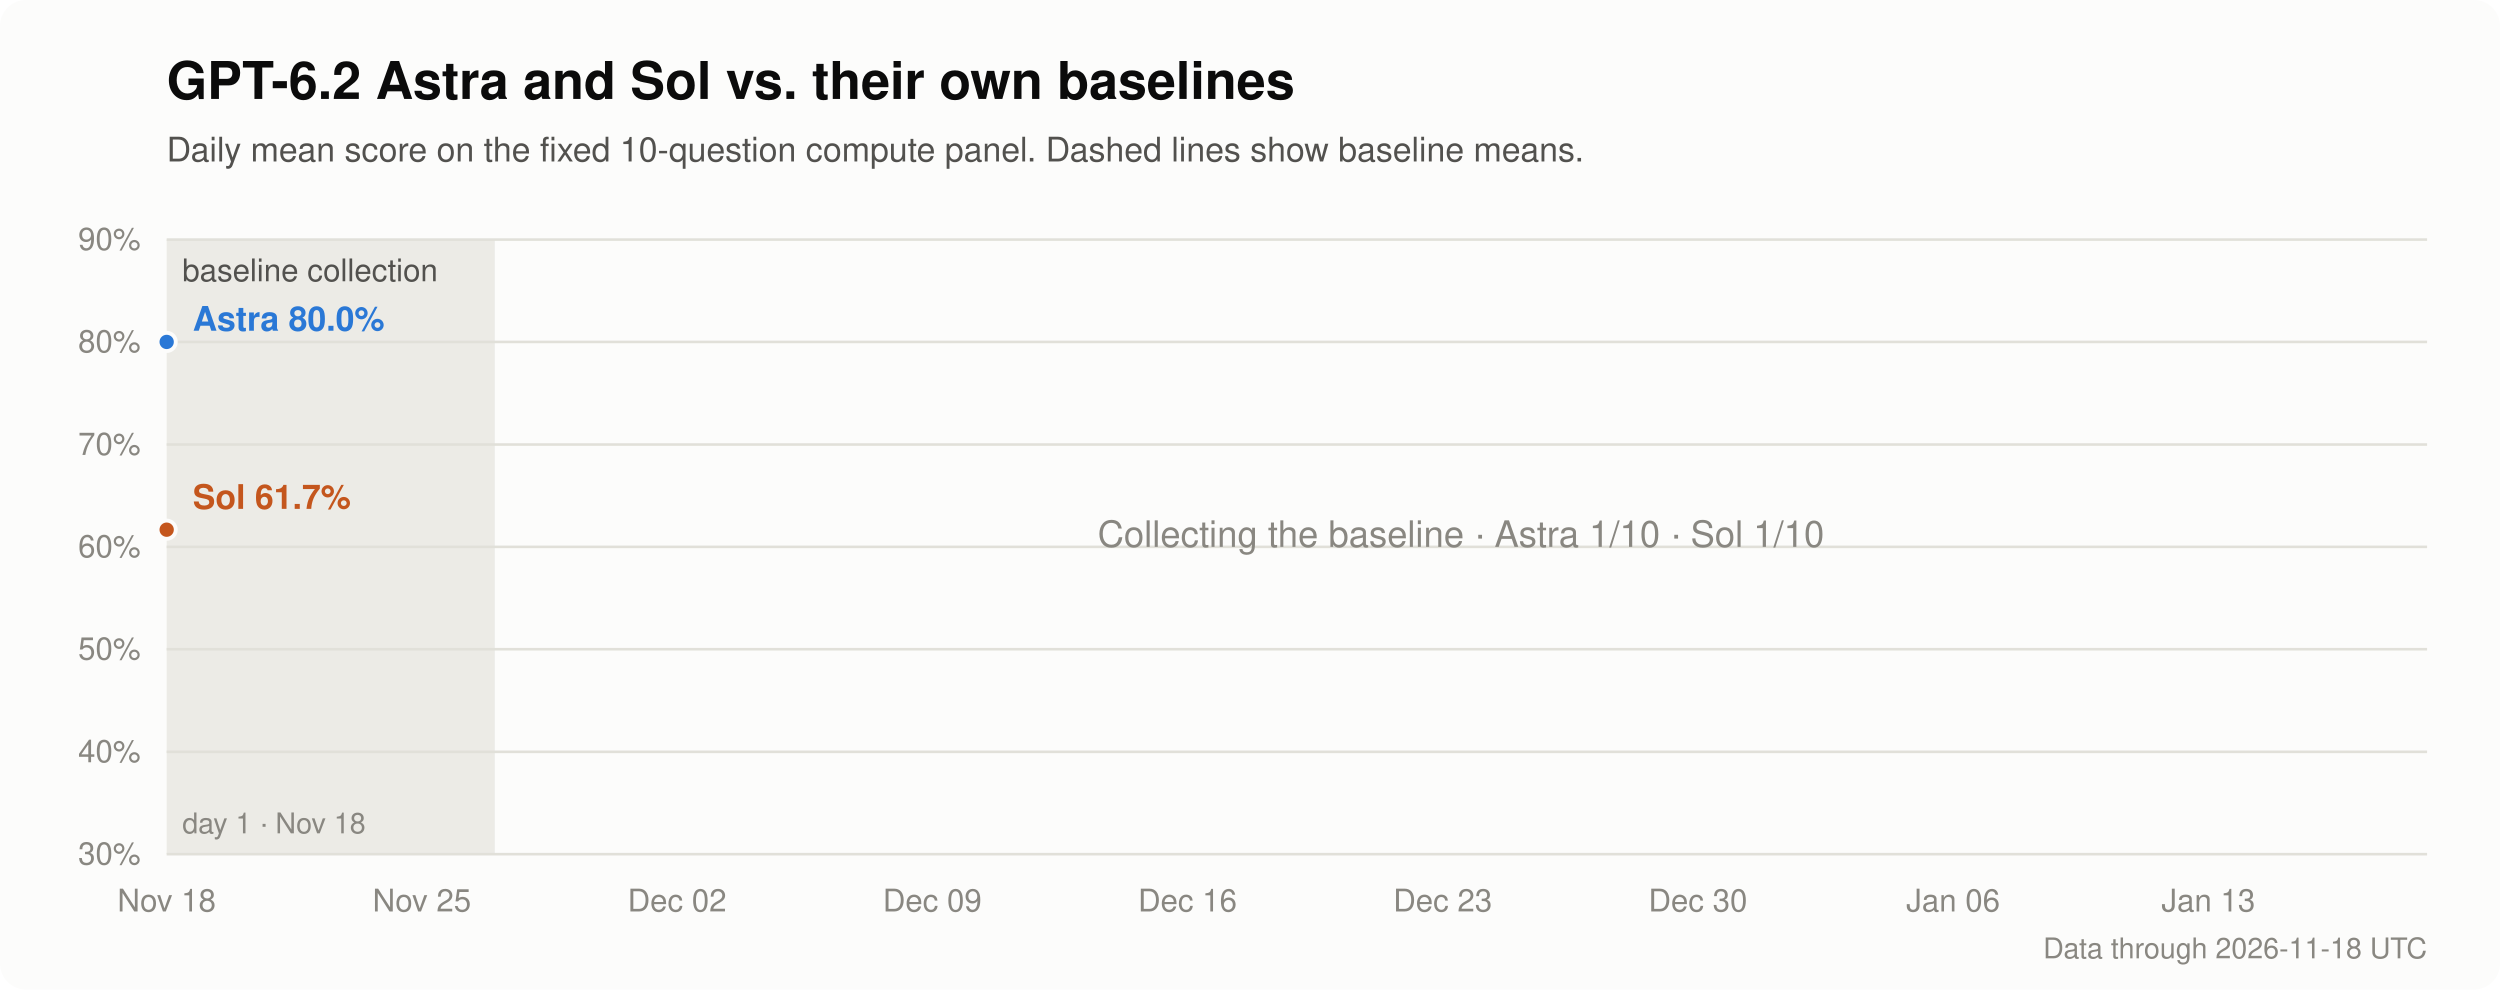
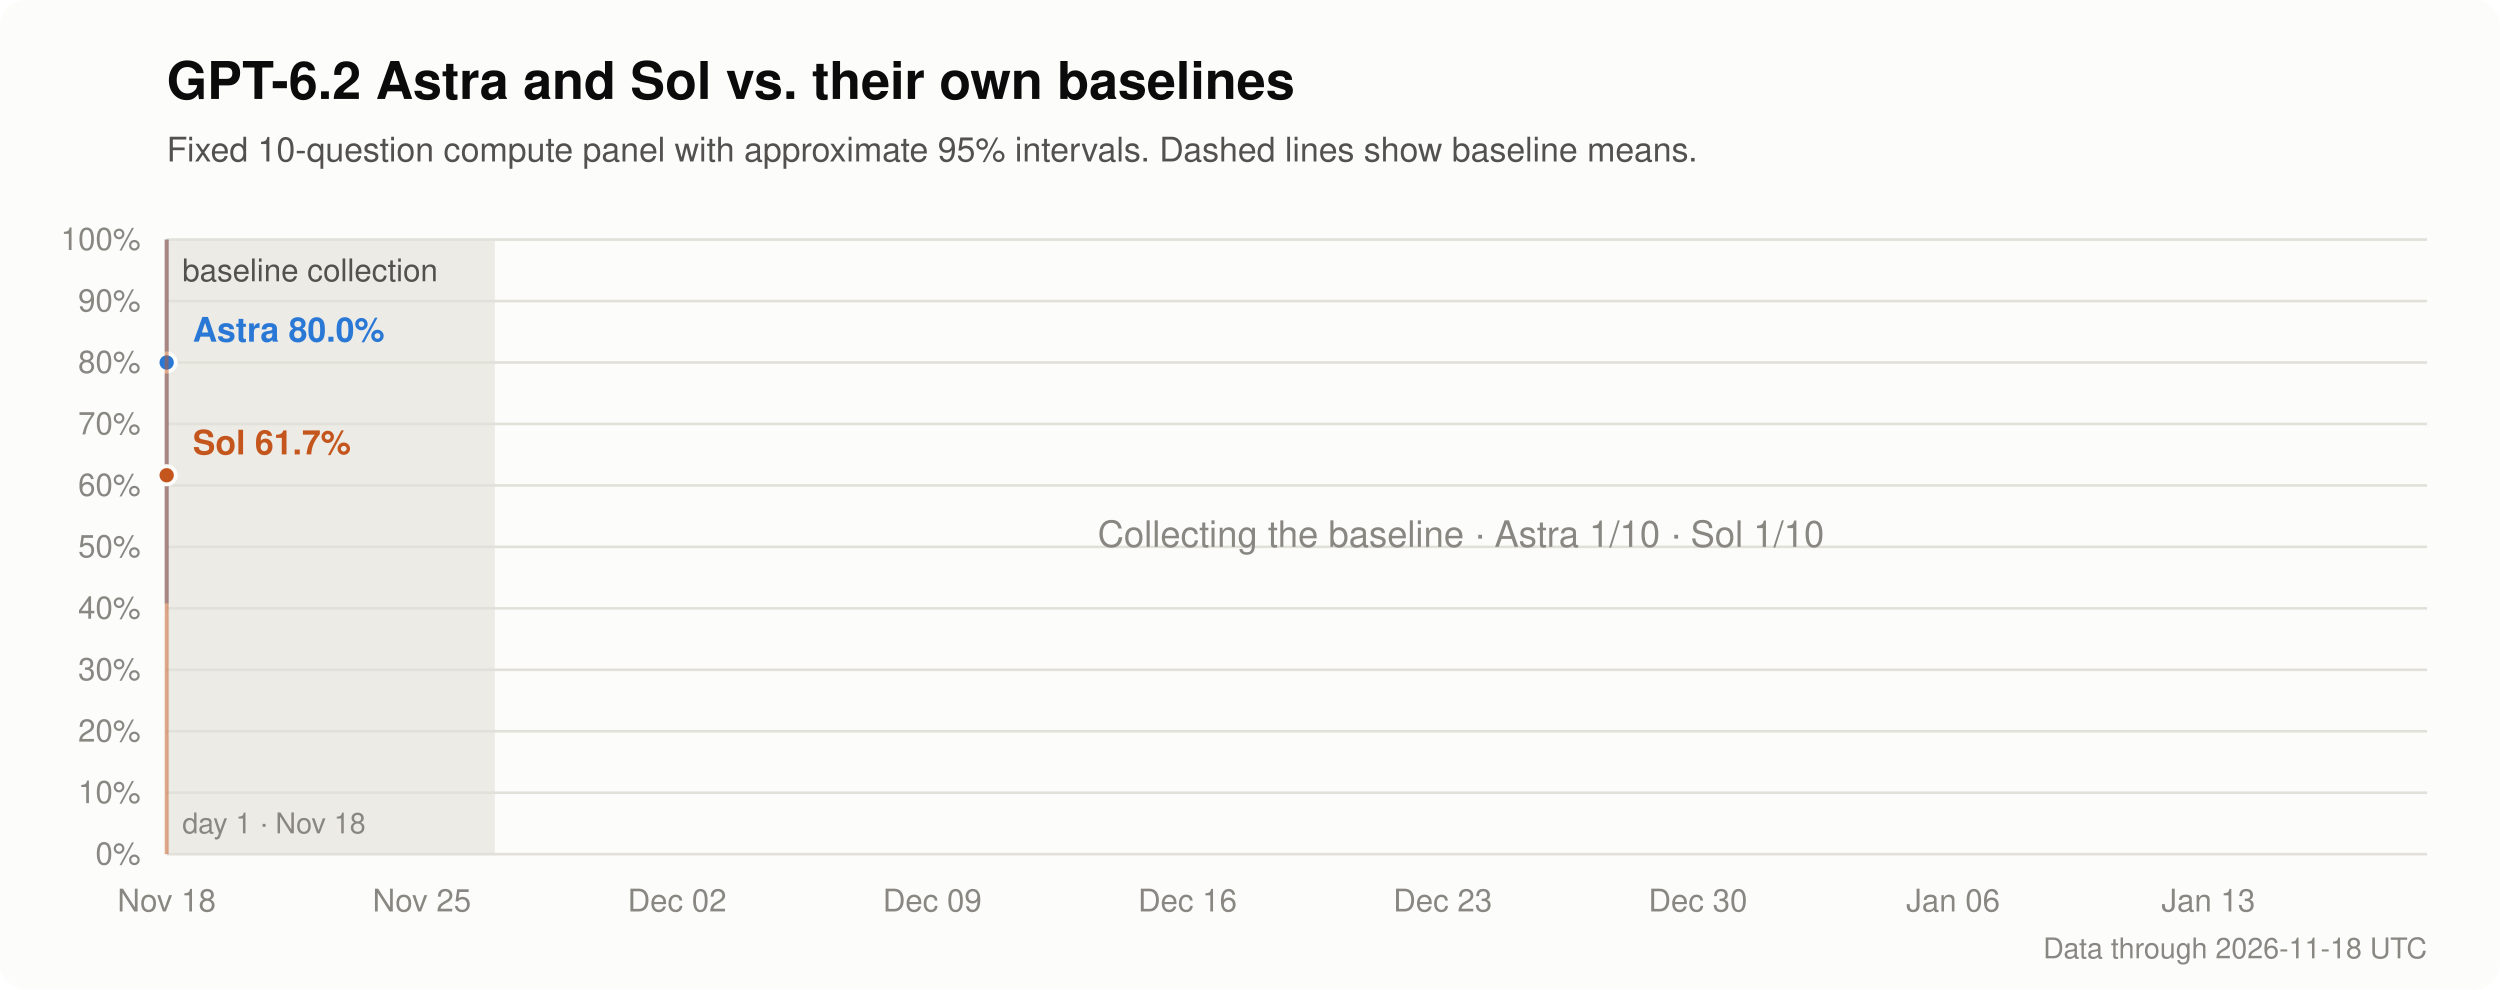
<svg xmlns="http://www.w3.org/2000/svg" width="960" height="380" viewBox="0 0 960 380" font-family="-apple-system, BlinkMacSystemFont, Helvetica, Arial, sans-serif" role="img" aria-labelledby="t d">
  <rect width="960" height="380" rx="10" fill="#fcfcfb" />
  <text x="64" y="38" fill="#0b0b0b" font-size="20" font-weight="600">GPT-6.2 Astra and Sol vs. their own baselines</text>
-   <text x="64" y="62" fill="#52514e" font-size="13">Daily mean score on the fixed 10-question compute panel. Dashed lines show baseline means.</text>
+   <text x="64" y="62" fill="#52514e" font-size="13">Fixed 10-question compute panel with approximate 95% intervals. Dashed lines show baseline means.</text>
  <line x1="64" y1="328.0" x2="932" y2="328.0" stroke="#e1e0d9" />
-   <text x="54" y="332.0" text-anchor="end" fill="#898781" font-size="12">30%</text>
-   <line x1="64" y1="288.7" x2="932" y2="288.7" stroke="#e1e0d9" />
-   <text x="54" y="292.7" text-anchor="end" fill="#898781" font-size="12">40%</text>
-   <line x1="64" y1="249.3" x2="932" y2="249.3" stroke="#e1e0d9" />
-   <text x="54" y="253.3" text-anchor="end" fill="#898781" font-size="12">50%</text>
+   <text x="54" y="332.0" text-anchor="end" fill="#898781" font-size="12">0%</text>
+   <line x1="64" y1="304.4" x2="932" y2="304.4" stroke="#e1e0d9" />
+   <text x="54" y="308.4" text-anchor="end" fill="#898781" font-size="12">10%</text>
+   <line x1="64" y1="280.8" x2="932" y2="280.8" stroke="#e1e0d9" />
+   <text x="54" y="284.8" text-anchor="end" fill="#898781" font-size="12">20%</text>
+   <line x1="64" y1="257.2" x2="932" y2="257.2" stroke="#e1e0d9" />
+   <text x="54" y="261.2" text-anchor="end" fill="#898781" font-size="12">30%</text>
+   <line x1="64" y1="233.6" x2="932" y2="233.6" stroke="#e1e0d9" />
+   <text x="54" y="237.6" text-anchor="end" fill="#898781" font-size="12">40%</text>
  <line x1="64" y1="210.0" x2="932" y2="210.0" stroke="#e1e0d9" />
-   <text x="54" y="214.0" text-anchor="end" fill="#898781" font-size="12">60%</text>
-   <line x1="64" y1="170.7" x2="932" y2="170.7" stroke="#e1e0d9" />
-   <text x="54" y="174.7" text-anchor="end" fill="#898781" font-size="12">70%</text>
-   <line x1="64" y1="131.3" x2="932" y2="131.3" stroke="#e1e0d9" />
-   <text x="54" y="135.3" text-anchor="end" fill="#898781" font-size="12">80%</text>
+   <text x="54" y="214.0" text-anchor="end" fill="#898781" font-size="12">50%</text>
+   <line x1="64" y1="186.4" x2="932" y2="186.4" stroke="#e1e0d9" />
+   <text x="54" y="190.4" text-anchor="end" fill="#898781" font-size="12">60%</text>
+   <line x1="64" y1="162.8" x2="932" y2="162.8" stroke="#e1e0d9" />
+   <text x="54" y="166.8" text-anchor="end" fill="#898781" font-size="12">70%</text>
+   <line x1="64" y1="139.2" x2="932" y2="139.2" stroke="#e1e0d9" />
+   <text x="54" y="143.2" text-anchor="end" fill="#898781" font-size="12">80%</text>
+   <line x1="64" y1="115.6" x2="932" y2="115.6" stroke="#e1e0d9" />
+   <text x="54" y="119.6" text-anchor="end" fill="#898781" font-size="12">90%</text>
  <line x1="64" y1="92.0" x2="932" y2="92.0" stroke="#e1e0d9" />
-   <text x="54" y="96.0" text-anchor="end" fill="#898781" font-size="12">90%</text>
+   <text x="54" y="96.0" text-anchor="end" fill="#898781" font-size="12">100%</text>
  <rect x="64" y="92" width="126.0" height="236" fill="#e1e0d9" opacity="0.6" />
  <text x="70" y="108" fill="#52514e" font-size="12">baseline collection</text>
  <text x="70" y="320" fill="#898781" font-size="11">day 1 · Nov 18</text>
  <text x="64.0" y="350" text-anchor="middle" fill="#898781" font-size="12">Nov 18</text>
  <text x="162.0" y="350" text-anchor="middle" fill="#898781" font-size="12">Nov 25</text>
  <text x="260.0" y="350" text-anchor="middle" fill="#898781" font-size="12">Dec 02</text>
  <text x="358.0" y="350" text-anchor="middle" fill="#898781" font-size="12">Dec 09</text>
  <text x="456.0" y="350" text-anchor="middle" fill="#898781" font-size="12">Dec 16</text>
  <text x="554.0" y="350" text-anchor="middle" fill="#898781" font-size="12">Dec 23</text>
  <text x="652.0" y="350" text-anchor="middle" fill="#898781" font-size="12">Dec 30</text>
  <text x="750.0" y="350" text-anchor="middle" fill="#898781" font-size="12">Jan 06</text>
  <text x="848.0" y="350" text-anchor="middle" fill="#898781" font-size="12">Jan 13</text>
-   <path d="M64.0,131.3" fill="none" stroke="#2a78d6" stroke-width="2" stroke-linejoin="round" stroke-linecap="round" />
-   <circle cx="64.0" cy="131.3" r="3.5" fill="#2a78d6" stroke="#fcfcfb" stroke-width="1.5" />
-   <path d="M64.0,203.4" fill="none" stroke="#c4561d" stroke-width="2" stroke-linejoin="round" stroke-linecap="round" />
-   <circle cx="64.0" cy="203.4" r="3.5" fill="#c4561d" stroke="#fcfcfb" stroke-width="1.5" />
-   <text x="74.0" y="127.0" text-anchor="start" fill="#2a78d6" font-size="13" font-weight="600">Astra 80.0%</text>
-   <text x="74.0" y="195.4" text-anchor="start" fill="#c4561d" font-size="13" font-weight="600">Sol 61.7%</text>
+   <line x1="64.0" y1="231.7" x2="64.0" y2="92.0" stroke="#2a78d6" stroke-width="1.5" opacity="0.5" />
+   <circle cx="64.0" cy="139.2" r="3.5" fill="#2a78d6" stroke="#fcfcfb" stroke-width="1.5" />
+   <line x1="64.0" y1="328.0" x2="64.0" y2="92.0" stroke="#c4561d" stroke-width="1.5" opacity="0.5" />
+   <circle cx="64.0" cy="182.5" r="3.5" fill="#c4561d" stroke="#fcfcfb" stroke-width="1.5" />
+   <text x="74.0" y="131.2" text-anchor="start" fill="#2a78d6" font-size="13" font-weight="600">Astra 80.0%</text>
+   <text x="74.0" y="174.5" text-anchor="start" fill="#c4561d" font-size="13" font-weight="600">Sol 61.7%</text>
  <text x="561.0" y="210.0" text-anchor="middle" fill="#898781" font-size="14">Collecting the baseline · Astra 1/10 · Sol 1/10</text>
  <text x="932" y="368" text-anchor="end" fill="#898781" font-size="11">Data through 2026-11-18 UTC</text>
</svg>
